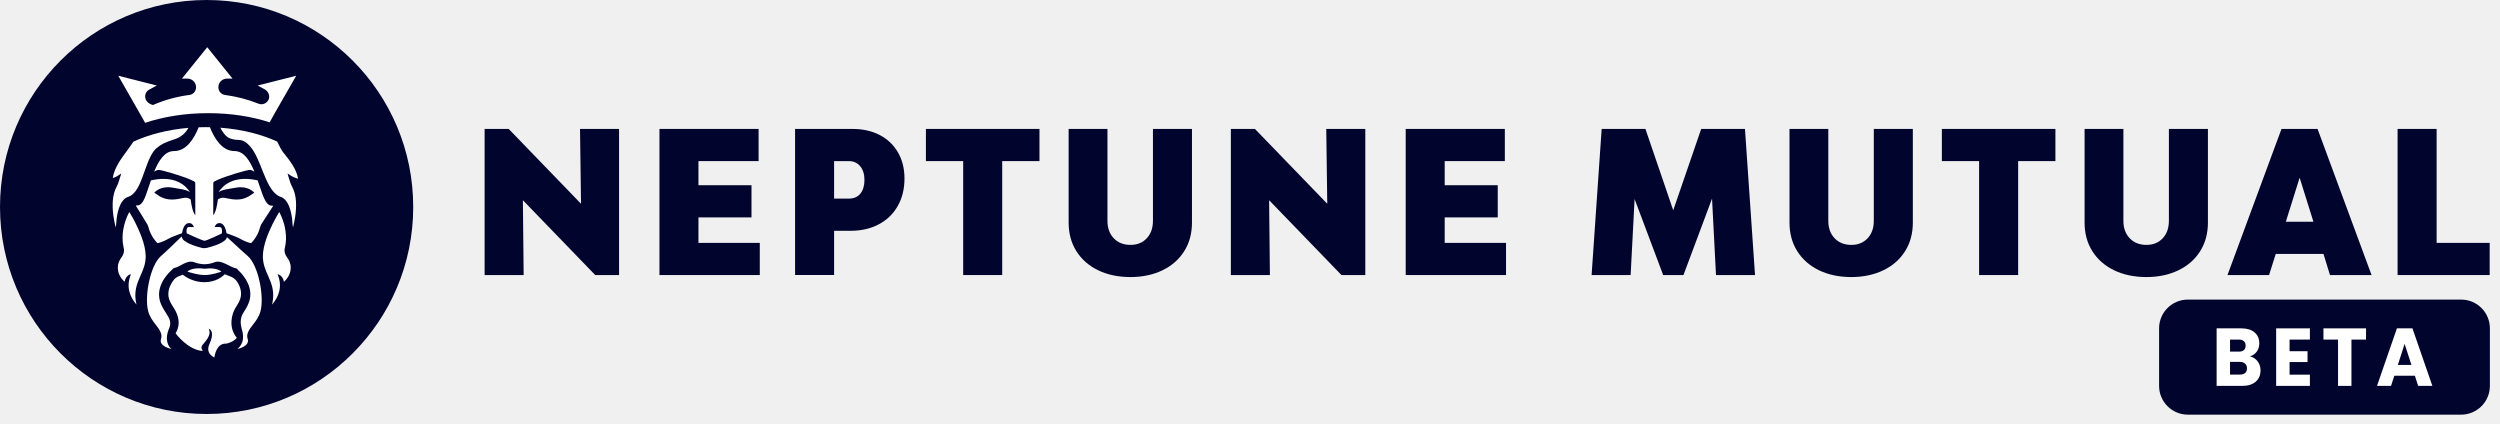
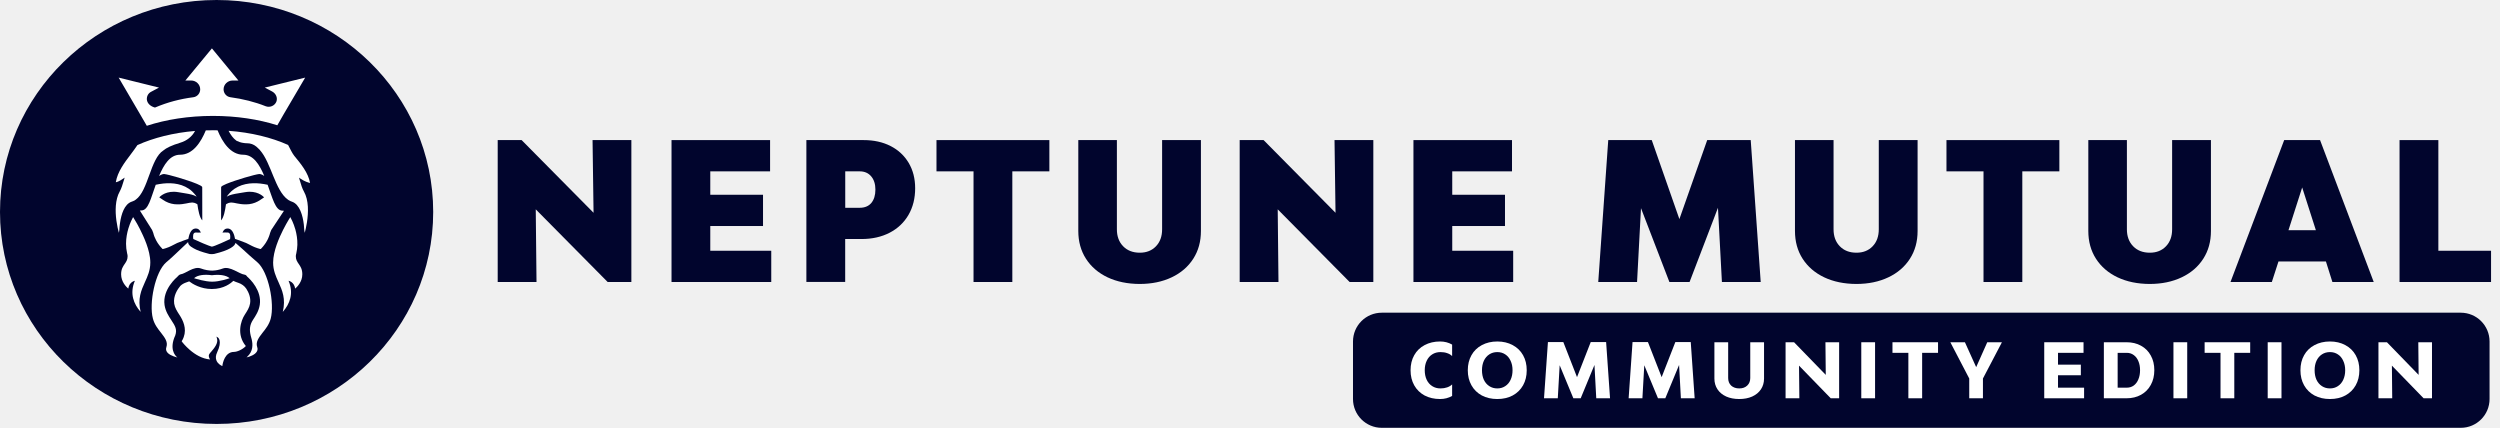
- <svg xmlns="http://www.w3.org/2000/svg" width="242" height="41" viewBox="0 0 242 41" fill="none">
-   <path d="M46.911 26.625V12.48H49.241L56.243 19.725L56.146 12.48H59.925V26.625H57.617L50.615 19.381L50.69 26.625H46.911Z" fill="#01052D" />
-   <path d="M67.615 23.511H73.547V26.625H63.836V12.48H73.432V15.595H67.61V17.929H72.745V21.044H67.61V23.511H67.615Z" fill="#01052D" />
-   <path d="M85.159 13.072C85.916 13.464 86.502 14.029 86.924 14.753C87.343 15.481 87.554 16.319 87.554 17.276C87.554 18.282 87.338 19.169 86.907 19.932C86.475 20.696 85.863 21.291 85.075 21.71C84.287 22.13 83.371 22.341 82.327 22.341H80.741V26.621H76.963V12.48H82.534C83.525 12.48 84.401 12.679 85.159 13.072ZM83.287 18.741C83.547 18.415 83.679 17.973 83.679 17.413C83.679 16.866 83.542 16.425 83.269 16.094C82.996 15.763 82.622 15.595 82.155 15.595H80.741V19.226H82.155C82.648 19.226 83.027 19.063 83.287 18.741Z" fill="#01052D" />
-   <path d="M100.621 12.48V15.595H97.014V26.625H93.236V15.595H89.629V12.48H100.621Z" fill="#01052D" />
-   <path d="M106.289 26.158C105.386 25.716 104.686 25.099 104.189 24.305C103.691 23.511 103.444 22.588 103.444 21.543V12.48H107.201V21.371C107.201 22.072 107.403 22.637 107.813 23.065C108.218 23.493 108.76 23.705 109.434 23.705C110.081 23.705 110.605 23.493 111.006 23.065C111.407 22.637 111.605 22.072 111.605 21.371V12.48H115.383V21.543C115.383 22.588 115.137 23.511 114.639 24.305C114.141 25.099 113.441 25.721 112.538 26.158C111.636 26.599 110.592 26.82 109.412 26.82C108.236 26.815 107.192 26.595 106.289 26.158Z" fill="#01052D" />
-   <path d="M119.147 26.625V12.48H121.477L128.479 19.725L128.382 12.48H132.161V26.625H129.853L122.851 19.381L122.926 26.625H119.147Z" fill="#01052D" />
-   <path d="M139.851 23.511H145.783V26.625H136.072V12.48H145.668V15.595H139.846V17.929H144.981V21.044H139.846V23.511H139.851Z" fill="#01052D" />
-   <path d="M169.886 26.625H166.108L165.725 19.226L162.959 26.625H160.995L158.229 19.266L157.846 26.625H154.067L155.041 12.48H159.277L161.968 20.356L164.676 12.48H168.913L169.886 26.625Z" fill="#01052D" />
-   <path d="M176.069 26.158C175.166 25.716 174.466 25.099 173.968 24.305C173.47 23.511 173.224 22.588 173.224 21.543V12.48H176.98V21.371C176.98 22.072 177.183 22.637 177.592 23.065C177.997 23.493 178.539 23.705 179.213 23.705C179.86 23.705 180.384 23.493 180.785 23.065C181.186 22.637 181.384 22.072 181.384 21.371V12.48H185.163V21.543C185.163 22.588 184.916 23.511 184.418 24.305C183.921 25.099 183.22 25.721 182.318 26.158C181.415 26.595 180.371 26.82 179.191 26.82C178.011 26.815 176.971 26.595 176.069 26.158Z" fill="#01052D" />
-   <path d="M198.964 12.48V15.595H195.357V26.625H191.578V15.595H187.972V12.48H198.964Z" fill="#01052D" />
-   <path d="M204.633 26.158C203.73 25.716 203.03 25.099 202.532 24.305C202.035 23.511 201.788 22.588 201.788 21.543V12.48H205.545V21.371C205.545 22.072 205.747 22.637 206.157 23.065C206.562 23.493 207.104 23.705 207.777 23.705C208.425 23.705 208.949 23.493 209.35 23.065C209.75 22.637 209.949 22.072 209.949 21.371V12.48H213.727V21.543C213.727 22.588 213.48 23.511 212.983 24.305C212.485 25.099 211.785 25.721 210.882 26.158C209.979 26.599 208.936 26.82 207.755 26.82C206.575 26.815 205.536 26.595 204.633 26.158Z" fill="#01052D" />
-   <path d="M225.542 26.625L224.912 24.578H220.293L219.645 26.625H215.62L220.848 12.48H224.34L229.567 26.625H225.542ZM221.27 21.463H223.939L222.605 17.201L221.27 21.463Z" fill="#01052D" />
-   <path d="M235.865 23.511H241V26.625H232.087V12.48H235.865V23.511Z" fill="#01052D" />
-   <rect x="209" y="29" width="32.021" height="11.138" rx="2.784" fill="#01052D" />
-   <path d="M217.796 34.498C218.104 34.567 218.352 34.728 218.54 34.982C218.727 35.231 218.82 35.516 218.82 35.839C218.82 36.304 218.664 36.675 218.35 36.95C218.041 37.219 217.608 37.354 217.052 37.354H214.569V31.785H216.968C217.51 31.785 217.932 31.915 218.236 32.174C218.545 32.433 218.699 32.785 218.699 33.229C218.699 33.557 218.615 33.829 218.448 34.046C218.286 34.263 218.069 34.414 217.796 34.498ZM215.867 34.038H216.718C216.93 34.038 217.092 33.99 217.203 33.895C217.32 33.795 217.378 33.649 217.378 33.459C217.378 33.269 217.32 33.123 217.203 33.023C217.092 32.922 216.93 32.872 216.718 32.872H215.867V34.038ZM216.824 36.259C217.042 36.259 217.209 36.209 217.325 36.109C217.446 36.003 217.507 35.852 217.507 35.656C217.507 35.461 217.444 35.307 217.317 35.196C217.196 35.085 217.026 35.03 216.809 35.03H215.867V36.259H216.824Z" fill="white" />
-   <path d="M221.631 32.872V33.998H223.369V35.046H221.631V36.267H223.597V37.354H220.332V31.785H223.597V32.872H221.631Z" fill="white" />
-   <path d="M229.032 31.785V32.872H227.62V37.354H226.322V32.872H224.91V31.785H229.032Z" fill="white" />
-   <path d="M233.76 36.37H231.771L231.452 37.354H230.093L232.022 31.785H233.525L235.453 37.354H234.079L233.76 36.37ZM233.426 35.323L232.766 33.285L232.113 35.323H233.426Z" fill="white" />
-   <path d="M20 40.074C31.046 40.074 40 31.103 40 20.037C40 8.971 31.046 0 20 0C8.954 0 0 8.971 0 20.037C0 31.103 8.954 40.074 20 40.074Z" fill="#01052D" />
-   <path d="M21.429 26.294C21.082 25.992 20.46 25.929 19.785 26.014C19.109 25.919 18.469 25.987 18.14 26.294C18.306 26.349 19.163 26.624 19.821 26.624C20.483 26.624 21.299 26.339 21.429 26.294Z" fill="white" />
-   <path d="M22.831 29.737C23.052 29.389 23.259 29.064 23.317 28.676C23.399 28.125 23.182 27.633 22.971 27.294C22.799 27.028 22.538 26.838 22.241 26.735H22.236C22.069 26.676 21.902 26.613 21.767 26.545C21.542 26.771 20.893 27.317 19.784 27.317C18.752 27.317 18.004 26.838 17.693 26.595C17.585 26.64 17.473 26.68 17.355 26.721C17.175 26.789 17.008 26.888 16.873 27.028C16.639 27.312 16.202 27.958 16.31 28.707C16.369 29.096 16.576 29.421 16.797 29.768C17.126 30.279 17.482 31.042 17.189 31.863C17.144 31.994 17.081 32.125 16.999 32.256C17.062 32.36 17.346 32.717 17.752 33.073C18.23 33.498 18.897 33.922 19.627 33.976C19.541 33.854 19.437 33.638 19.559 33.457C19.591 33.394 19.654 33.326 19.73 33.24C19.983 32.933 20.406 32.441 20.258 31.981L20.208 31.814L20.357 31.909C20.37 31.927 20.771 32.215 20.276 33.299C20.136 33.593 20.122 33.864 20.217 34.089C20.339 34.383 20.614 34.541 20.753 34.604C20.789 34.297 20.997 33.272 21.821 33.263C22.11 33.263 22.619 33.046 22.925 32.708C22.056 31.651 22.448 30.328 22.831 29.737Z" fill="white" />
-   <path d="M22.638 23.56C22.386 23.334 22.151 23.118 21.967 22.955C21.944 23.086 21.84 23.248 21.552 23.425C21.525 23.438 21.493 23.456 21.466 23.474C21.169 23.65 20.709 23.822 19.993 24.003C19.93 24.02 19.655 24.03 19.601 24.012C19.569 24.003 19.533 23.998 19.506 23.989C18.83 23.813 18.388 23.641 18.109 23.474C17.685 23.248 17.591 23.041 17.591 22.883C17.46 23.005 17.307 23.163 17.122 23.334C16.662 23.777 16.099 24.341 15.572 24.793C14.54 25.7 13.967 28.684 14.341 30.111C14.481 30.666 14.81 31.091 15.094 31.456C15.441 31.917 15.743 32.314 15.59 32.802C15.536 32.964 15.545 33.104 15.621 33.235C15.752 33.47 16.099 33.66 16.604 33.791C16.347 33.587 15.851 32.946 16.405 31.705C16.59 31.154 16.415 30.833 16.041 30.256C15.788 29.863 15.504 29.42 15.419 28.838C15.202 27.348 16.554 26.206 16.604 26.156C16.604 26.156 16.766 25.948 16.897 25.93C17.365 25.872 18.109 25.131 18.771 25.375C19.177 25.533 19.542 25.569 19.758 25.578V25.569C19.758 25.569 19.785 25.578 19.826 25.578C19.862 25.578 19.907 25.578 19.957 25.569C20.132 25.56 20.425 25.524 20.808 25.375C21.457 25.131 22.323 25.899 22.791 25.957C22.899 25.971 22.976 26.034 23.03 26.125C23.039 26.134 23.053 26.147 23.075 26.174C23.323 26.395 24.405 27.461 24.211 28.806C24.125 29.389 23.841 29.831 23.589 30.224C23.265 30.725 23.246 31.181 23.373 31.727C23.404 31.827 23.431 31.93 23.454 32.039C23.458 32.048 23.458 32.057 23.463 32.066C23.584 32.599 23.584 33.208 23.071 33.7C23.044 33.732 23.017 33.759 22.99 33.782C23.296 33.714 23.769 33.533 23.936 33.235C24.012 33.104 24.031 32.964 23.972 32.802C23.814 32.314 24.116 31.917 24.463 31.456C24.752 31.091 25.081 30.666 25.22 30.111C25.59 28.684 25.017 25.7 23.99 24.793C23.553 24.422 23.071 23.962 22.638 23.56Z" fill="white" />
-   <path d="M27.541 24.224C27.541 24.151 27.554 24.075 27.572 23.998C27.577 23.989 27.577 23.975 27.581 23.966C27.645 23.686 27.676 23.411 27.685 23.145C27.699 22.603 27.608 22.106 27.5 21.691C27.32 21.054 27.081 20.612 27.041 20.535C27.036 20.526 27.032 20.521 27.032 20.521C26.887 20.752 26.459 21.47 26.081 22.346C25.855 22.86 25.653 23.429 25.54 23.98C25.481 24.264 25.445 24.544 25.445 24.811C25.445 25.56 25.698 26.124 25.945 26.68C26.284 27.443 26.631 28.233 26.338 29.483C26.977 28.738 27.374 27.745 26.869 26.54C26.869 26.54 27.383 26.625 27.482 27.28C27.672 27.113 28.14 26.635 28.14 25.93C28.14 25.438 27.974 25.194 27.811 24.951C27.672 24.743 27.541 24.553 27.541 24.224Z" fill="white" />
-   <path d="M12.381 19.063C12.466 19.041 12.543 18.996 12.624 18.96C12.642 18.942 12.665 18.937 12.682 18.928V18.919C12.71 18.91 12.728 18.892 12.755 18.874C13.922 18.029 14.102 14.991 15.31 14.219C15.571 13.989 16.067 13.736 16.887 13.483C17.468 13.307 17.96 12.91 18.235 12.377C16.234 12.549 14.395 13.027 12.912 13.713C12.773 13.925 12.453 14.386 12.286 14.603C11.723 15.366 11.078 16.224 10.916 17.226C11.02 17.208 11.236 17.145 11.592 16.887L11.732 16.788L11.687 16.955C11.556 17.388 11.443 17.804 11.281 18.093C10.848 18.883 10.857 19.971 10.97 20.842C11.033 21.321 11.128 21.736 11.2 22.007C11.209 21.93 11.227 21.835 11.245 21.741C11.245 21.741 11.245 21.741 11.245 21.732C11.254 21.542 11.272 21.325 11.303 21.091C11.416 20.269 11.7 19.303 12.381 19.063Z" fill="white" />
-   <path d="M14.05 11.889C15.83 11.293 17.912 10.954 20.156 10.954C22.337 10.954 24.36 11.275 26.1 11.839C26.136 11.78 26.168 11.722 26.199 11.668C26.366 11.37 26.528 11.085 26.686 10.796L28.673 7.333L24.942 8.277L25.618 8.643C25.983 8.841 26.149 9.261 26.01 9.618C25.852 9.997 25.419 10.191 25.032 10.042C24.009 9.627 22.914 9.347 21.769 9.189C21.409 9.139 21.138 8.819 21.138 8.444C21.138 7.984 21.512 7.609 21.972 7.609H22.508L20.061 4.57L17.61 7.609H18.146C18.606 7.609 18.98 7.984 18.98 8.444C18.98 8.819 18.709 9.139 18.349 9.189C17.132 9.347 15.947 9.668 14.829 10.155H14.766C14.36 10.033 14.09 9.753 14.054 9.415C14.031 9.103 14.176 8.81 14.455 8.67L15.176 8.277L11.449 7.333L13.423 10.787C13.63 11.162 13.842 11.519 14.05 11.889Z" fill="white" />
-   <path d="M27.878 16.955L27.837 16.788L27.973 16.887C28.374 17.172 28.712 17.257 28.856 17.294C28.694 16.336 28.009 15.488 27.4 14.734C27.22 14.508 27.008 14.056 26.828 13.7C25.305 13 23.403 12.517 21.33 12.363C21.515 12.729 21.74 13.063 22.056 13.298C22.06 13.298 22.069 13.307 22.069 13.307C22.263 13.402 22.461 13.474 22.669 13.505C22.781 13.524 22.912 13.542 23.061 13.542C23.128 13.542 23.196 13.551 23.268 13.56C23.579 13.609 23.84 13.776 24.066 14.02C24.106 14.061 24.16 14.106 24.205 14.16C24.21 14.169 24.228 14.183 24.237 14.201C25.269 15.393 25.634 18.029 26.814 18.874C26.837 18.892 26.855 18.91 26.882 18.919C26.9 18.937 26.927 18.941 26.941 18.95C27.022 18.996 27.098 19.041 27.184 19.063C27.901 19.316 28.18 20.373 28.279 21.217C28.297 21.402 28.311 21.578 28.32 21.732C28.32 21.741 28.32 21.741 28.32 21.741C28.338 21.835 28.356 21.93 28.365 22.007C28.423 21.772 28.505 21.424 28.568 21.014C28.703 20.115 28.752 18.937 28.284 18.093C28.13 17.822 28.027 17.465 27.878 16.955Z" fill="white" />
-   <path d="M13.417 22.237C13.057 21.411 12.651 20.738 12.516 20.521C12.516 20.521 12.511 20.526 12.507 20.535C12.466 20.612 12.25 21.009 12.079 21.591C11.961 21.998 11.862 22.494 11.862 23.036C11.862 23.339 11.894 23.646 11.966 23.966C11.97 23.975 11.97 23.989 11.975 23.998C11.993 24.075 12.007 24.151 12.007 24.224C12.007 24.553 11.876 24.743 11.736 24.951C11.574 25.194 11.407 25.438 11.407 25.93C11.407 26.635 11.876 27.113 12.065 27.28C12.164 26.625 12.678 26.54 12.678 26.54C12.173 27.745 12.57 28.738 13.21 29.483C12.917 28.233 13.264 27.443 13.602 26.68C13.85 26.124 14.102 25.56 14.102 24.811C14.102 24.522 14.062 24.215 13.994 23.908C13.868 23.339 13.652 22.756 13.417 22.237Z" fill="white" />
-   <path d="M20.646 17.711C20.646 17.693 20.646 17.675 20.655 17.661C20.682 17.593 20.867 17.494 21.137 17.377C22.034 16.997 23.773 16.483 24.166 16.447C24.292 16.442 24.45 16.505 24.612 16.618V16.614C24.616 16.618 24.625 16.623 24.63 16.627C24.188 15.553 23.625 14.623 22.696 14.623C21.507 14.623 20.763 13.426 20.322 12.32H20.317V12.316C20.173 12.307 20.029 12.307 19.884 12.307C19.848 12.307 19.812 12.307 19.776 12.311C19.591 12.307 19.411 12.311 19.231 12.32C18.785 13.426 18.046 14.623 16.852 14.623C15.923 14.623 15.36 15.553 14.918 16.627C14.923 16.623 14.932 16.618 14.936 16.614V16.618C15.098 16.505 15.256 16.442 15.382 16.447C15.774 16.483 17.514 16.997 18.411 17.377C18.681 17.494 18.866 17.593 18.893 17.661C18.897 17.675 18.902 17.693 18.902 17.72L18.906 20.826C18.663 20.582 18.528 19.873 18.456 19.314C18.447 19.305 18.433 19.3 18.424 19.291V19.287C18.415 19.282 18.406 19.277 18.402 19.273C18.348 19.241 18.294 19.214 18.239 19.192C18.217 19.187 18.199 19.178 18.181 19.174C18.118 19.156 18.055 19.142 17.992 19.138C17.987 19.138 17.987 19.138 17.983 19.138C17.983 19.138 17.983 19.138 17.978 19.138C17.667 19.138 17.235 19.327 16.599 19.314C16.509 19.314 16.414 19.309 16.315 19.296C15.946 19.25 15.581 19.106 15.274 18.885L14.936 18.654C14.936 18.654 15.355 18.113 16.293 18.122C16.423 18.126 16.567 18.14 16.721 18.167C16.928 18.203 17.117 18.235 17.302 18.266C17.73 18.338 18.095 18.406 18.361 18.573C18.366 18.578 18.375 18.578 18.384 18.582C18.316 18.478 18.239 18.384 18.163 18.298C18.127 18.253 18.086 18.212 18.046 18.171C18.019 18.144 17.996 18.113 17.965 18.086C17.18 17.345 16.135 17.255 15.297 17.345C15.044 17.372 14.806 17.417 14.607 17.463C14.156 18.713 13.936 19.883 13.287 19.887H13.282C13.237 19.887 13.188 19.887 13.143 19.905V19.91C13.143 19.91 13.152 19.919 13.156 19.923L14.274 21.738C14.314 21.828 14.35 21.919 14.377 22.005C14.445 22.289 14.544 22.528 14.657 22.736C14.697 22.817 14.742 22.889 14.783 22.957C14.828 23.029 14.873 23.093 14.918 23.151C14.959 23.205 14.999 23.26 15.035 23.305C15.116 23.4 15.184 23.476 15.238 23.535C15.265 23.558 15.797 23.386 16.049 23.246C16.126 23.205 16.207 23.16 16.293 23.12C16.387 23.066 16.486 23.016 16.59 22.966C16.901 22.826 17.613 22.578 17.618 22.578C17.676 22.244 17.825 21.652 18.239 21.598C18.298 21.594 18.361 21.594 18.429 21.612C18.645 21.661 18.735 21.878 18.776 22.005C18.753 21.982 18.731 21.977 18.699 21.977C18.699 21.977 18.695 21.977 18.69 21.977C18.631 21.982 18.541 21.995 18.379 21.977C18.375 21.977 18.37 21.977 18.37 21.977C18.352 21.977 18.334 21.973 18.321 21.973C18.019 21.973 18.041 22.325 18.073 22.582V22.587C18.073 22.587 18.248 22.668 18.487 22.776C18.555 22.808 18.627 22.84 18.704 22.876C18.803 22.921 18.902 22.966 19.006 23.011C19.348 23.156 19.682 23.291 19.776 23.309C19.781 23.309 19.785 23.309 19.785 23.309C19.97 23.318 21.295 22.682 21.457 22.605C21.471 22.6 21.475 22.596 21.475 22.596C21.475 22.596 21.475 22.591 21.475 22.587V22.582C21.507 22.325 21.529 21.973 21.227 21.973C21.214 21.973 21.196 21.977 21.178 21.977C21.173 21.977 21.173 21.977 21.169 21.977C21.124 21.973 20.966 21.959 20.858 21.977C20.853 21.977 20.853 21.977 20.849 21.977C20.817 21.977 20.795 21.982 20.772 22.005C20.813 21.878 20.903 21.661 21.119 21.612C21.187 21.594 21.25 21.594 21.308 21.598C21.723 21.652 21.872 22.244 21.93 22.578C21.935 22.578 22.647 22.826 22.958 22.966C23.039 23.007 23.12 23.047 23.197 23.088C23.305 23.142 23.409 23.196 23.499 23.246C23.751 23.386 24.283 23.558 24.31 23.535C24.364 23.476 24.431 23.4 24.513 23.305C24.549 23.26 24.589 23.205 24.63 23.151C24.675 23.093 24.72 23.029 24.765 22.957C24.805 22.889 24.851 22.817 24.891 22.736C24.905 22.713 24.918 22.686 24.932 22.659C24.954 22.614 24.977 22.564 24.999 22.51C25.022 22.46 25.044 22.406 25.062 22.352C25.085 22.298 25.103 22.244 25.121 22.185C25.139 22.126 25.157 22.068 25.171 22.005C25.198 21.919 25.234 21.828 25.274 21.738L26.432 19.946C26.437 19.941 26.446 19.932 26.446 19.932V19.928C26.401 19.91 26.351 19.91 26.306 19.91H26.302C25.653 19.905 25.391 18.713 24.941 17.463C24.742 17.417 24.504 17.372 24.251 17.345C23.413 17.255 22.367 17.345 21.583 18.086C21.552 18.113 21.529 18.144 21.502 18.171C21.462 18.212 21.421 18.253 21.385 18.298C21.308 18.384 21.232 18.478 21.164 18.582C21.173 18.578 21.182 18.578 21.187 18.573C21.453 18.406 21.818 18.338 22.246 18.266C22.43 18.235 22.62 18.203 22.827 18.167C22.98 18.14 23.125 18.126 23.255 18.122C24.193 18.113 24.612 18.654 24.612 18.654L24.274 18.885C23.967 19.106 23.602 19.25 23.233 19.296C23.134 19.309 23.039 19.314 22.949 19.314H22.886C22.282 19.314 21.872 19.138 21.57 19.138C21.565 19.138 21.565 19.138 21.565 19.138C21.561 19.138 21.561 19.138 21.556 19.138C21.493 19.142 21.43 19.156 21.367 19.174C21.349 19.178 21.331 19.187 21.308 19.192C21.254 19.214 21.2 19.241 21.146 19.273C21.142 19.277 21.133 19.282 21.124 19.287V19.291C21.115 19.3 21.101 19.305 21.092 19.314C21.02 19.873 20.885 20.582 20.642 20.826L20.646 17.72V17.711Z" fill="white" />
+ <svg xmlns="http://www.w3.org/2000/svg" width="187" height="32" viewBox="0 0 187 32" fill="none">
+   <path d="M16.201 31.711C25.149 31.711 32.403 24.612 32.403 15.855C32.403 7.099 25.149 0 16.201 0C7.254 0 0 7.099 0 15.855C0 24.612 7.254 31.711 16.201 31.711Z" fill="#01052D" />
+   <path d="M17.18 20.809C16.898 20.57 16.395 20.52 15.847 20.587C15.3 20.512 14.781 20.566 14.515 20.809C14.65 20.852 15.343 21.07 15.876 21.07C16.413 21.07 17.074 20.845 17.18 20.809Z" fill="white" />
+   <path d="M18.313 23.533C18.492 23.258 18.66 23 18.707 22.693C18.773 22.257 18.598 21.868 18.426 21.6C18.287 21.389 18.076 21.239 17.835 21.157H17.831C17.696 21.111 17.561 21.061 17.451 21.007C17.269 21.186 16.743 21.618 15.845 21.618C15.009 21.618 14.403 21.239 14.151 21.046C14.063 21.082 13.972 21.114 13.877 21.146C13.731 21.2 13.596 21.279 13.487 21.389C13.297 21.614 12.943 22.125 13.03 22.718C13.078 23.026 13.246 23.283 13.425 23.558C13.691 23.962 13.979 24.565 13.742 25.215C13.706 25.319 13.655 25.423 13.589 25.526C13.64 25.608 13.87 25.891 14.198 26.173C14.585 26.509 15.126 26.845 15.717 26.887C15.648 26.791 15.564 26.619 15.662 26.477C15.688 26.427 15.739 26.373 15.801 26.305C16.006 26.062 16.349 25.673 16.228 25.308L16.188 25.176L16.309 25.251C16.32 25.265 16.644 25.494 16.243 26.352C16.13 26.584 16.119 26.798 16.195 26.977C16.294 27.209 16.517 27.334 16.63 27.384C16.659 27.141 16.827 26.33 17.495 26.323C17.729 26.323 18.141 26.151 18.389 25.884C17.685 25.048 18.003 24.001 18.313 23.533Z" fill="white" />
+   <path d="M18.158 18.645C17.953 18.466 17.763 18.295 17.614 18.166C17.596 18.27 17.512 18.398 17.278 18.538C17.256 18.548 17.23 18.563 17.209 18.577C16.968 18.716 16.595 18.852 16.015 18.995C15.964 19.009 15.741 19.016 15.697 19.002C15.672 18.995 15.642 18.991 15.62 18.984C15.073 18.845 14.715 18.709 14.489 18.577C14.146 18.398 14.069 18.234 14.069 18.109C13.963 18.205 13.839 18.33 13.689 18.466C13.317 18.816 12.861 19.263 12.434 19.62C11.598 20.338 11.134 22.7 11.437 23.829C11.55 24.268 11.816 24.604 12.046 24.893C12.328 25.258 12.572 25.572 12.448 25.958C12.404 26.087 12.412 26.197 12.474 26.301C12.579 26.487 12.861 26.637 13.27 26.74C13.061 26.58 12.66 26.072 13.109 25.09C13.258 24.654 13.116 24.4 12.813 23.943C12.609 23.632 12.379 23.282 12.309 22.821C12.134 21.642 13.229 20.738 13.27 20.699C13.27 20.699 13.401 20.535 13.507 20.52C13.886 20.474 14.489 19.888 15.025 20.081C15.354 20.206 15.65 20.235 15.825 20.242V20.235C15.825 20.235 15.847 20.242 15.88 20.242C15.909 20.242 15.945 20.242 15.986 20.235C16.128 20.227 16.365 20.199 16.676 20.081C17.201 19.888 17.902 20.495 18.282 20.542C18.369 20.553 18.431 20.603 18.475 20.674C18.483 20.681 18.494 20.692 18.512 20.713C18.713 20.888 19.589 21.732 19.432 22.796C19.362 23.257 19.132 23.607 18.928 23.918C18.665 24.314 18.651 24.675 18.753 25.108C18.778 25.186 18.8 25.268 18.819 25.354C18.822 25.361 18.822 25.368 18.826 25.376C18.924 25.797 18.924 26.279 18.508 26.669C18.486 26.694 18.464 26.715 18.442 26.733C18.691 26.68 19.074 26.537 19.209 26.301C19.271 26.197 19.286 26.087 19.238 25.958C19.11 25.572 19.355 25.258 19.636 24.893C19.87 24.604 20.136 24.268 20.25 23.829C20.549 22.7 20.085 20.338 19.253 19.62C18.899 19.327 18.508 18.963 18.158 18.645Z" fill="white" />
+   <path d="M22.127 19.169C22.127 19.112 22.138 19.052 22.153 18.991C22.156 18.984 22.156 18.973 22.16 18.966C22.211 18.744 22.237 18.526 22.244 18.316C22.255 17.887 22.182 17.494 22.094 17.165C21.948 16.661 21.755 16.311 21.722 16.251C21.718 16.244 21.715 16.24 21.715 16.24C21.598 16.422 21.251 16.99 20.944 17.683C20.762 18.09 20.598 18.541 20.506 18.977C20.459 19.202 20.43 19.423 20.43 19.634C20.43 20.227 20.634 20.674 20.835 21.113C21.109 21.717 21.39 22.342 21.152 23.331C21.671 22.742 21.992 21.956 21.583 21.002C21.583 21.002 22 21.07 22.08 21.588C22.233 21.456 22.613 21.077 22.613 20.52C22.613 20.131 22.478 19.938 22.346 19.745C22.233 19.58 22.127 19.43 22.127 19.169Z" fill="white" />
+   <path d="M9.848 15.086C9.918 15.068 9.98 15.032 10.045 15.004C10.06 14.989 10.078 14.986 10.093 14.979V14.972C10.115 14.964 10.129 14.95 10.151 14.936C11.097 14.268 11.243 11.864 12.221 11.253C12.433 11.07 12.835 10.87 13.499 10.67C13.97 10.531 14.368 10.216 14.59 9.795C12.97 9.931 11.48 10.309 10.279 10.852C10.166 11.02 9.907 11.385 9.772 11.556C9.315 12.16 8.793 12.839 8.662 13.632C8.746 13.618 8.921 13.568 9.209 13.364L9.323 13.285L9.286 13.418C9.18 13.761 9.089 14.089 8.957 14.318C8.607 14.943 8.614 15.804 8.706 16.494C8.757 16.872 8.833 17.201 8.892 17.415C8.899 17.355 8.914 17.28 8.928 17.204C8.928 17.204 8.928 17.204 8.928 17.197C8.936 17.047 8.95 16.876 8.976 16.69C9.067 16.04 9.297 15.275 9.848 15.086Z" fill="white" />
+   <path d="M10.981 9.409C12.423 8.938 14.11 8.67 15.928 8.67C17.695 8.67 19.334 8.923 20.743 9.37C20.772 9.324 20.798 9.277 20.823 9.234C20.959 8.999 21.09 8.773 21.218 8.545L22.828 5.805L19.805 6.551L20.353 6.841C20.648 6.998 20.783 7.33 20.67 7.612C20.542 7.912 20.192 8.066 19.878 7.948C19.049 7.619 18.162 7.398 17.235 7.273C16.943 7.234 16.724 6.98 16.724 6.683C16.724 6.319 17.027 6.023 17.399 6.023H17.834L15.851 3.618L13.865 6.023H14.3C14.672 6.023 14.975 6.319 14.975 6.683C14.975 6.98 14.756 7.234 14.464 7.273C13.478 7.398 12.518 7.652 11.613 8.037H11.562C11.233 7.941 11.014 7.72 10.985 7.452C10.967 7.205 11.084 6.973 11.31 6.862L11.894 6.551L8.875 5.805L10.474 8.538C10.642 8.834 10.813 9.116 10.981 9.409Z" fill="white" />
+   <path d="M22.401 13.418L22.368 13.286L22.478 13.364C22.803 13.589 23.076 13.657 23.193 13.686C23.062 12.928 22.507 12.257 22.014 11.66C21.868 11.482 21.697 11.124 21.55 10.842C20.317 10.288 18.776 9.906 17.097 9.785C17.246 10.074 17.429 10.338 17.684 10.524C17.688 10.524 17.695 10.531 17.695 10.531C17.852 10.606 18.013 10.663 18.181 10.688C18.272 10.703 18.378 10.717 18.498 10.717C18.553 10.717 18.608 10.724 18.666 10.731C18.918 10.771 19.13 10.903 19.313 11.096C19.346 11.128 19.389 11.164 19.426 11.206C19.429 11.214 19.444 11.224 19.451 11.239C20.287 12.182 20.583 14.268 21.54 14.936C21.558 14.95 21.572 14.965 21.594 14.972C21.609 14.986 21.631 14.99 21.642 14.997C21.707 15.033 21.77 15.068 21.839 15.086C22.419 15.286 22.646 16.122 22.726 16.79C22.741 16.937 22.752 17.076 22.759 17.198C22.759 17.205 22.759 17.205 22.759 17.205C22.773 17.28 22.788 17.355 22.795 17.416C22.843 17.23 22.909 16.955 22.96 16.63C23.069 15.919 23.109 14.986 22.73 14.318C22.605 14.104 22.521 13.822 22.401 13.418Z" fill="white" />
+   <path d="M10.688 17.598C10.396 16.944 10.067 16.411 9.958 16.24C9.958 16.24 9.954 16.244 9.95 16.251C9.917 16.311 9.742 16.626 9.604 17.087C9.509 17.408 9.428 17.801 9.428 18.23C9.428 18.469 9.454 18.712 9.512 18.966C9.516 18.973 9.516 18.984 9.52 18.991C9.534 19.052 9.545 19.112 9.545 19.169C9.545 19.43 9.439 19.58 9.326 19.745C9.195 19.938 9.06 20.131 9.06 20.52C9.06 21.077 9.439 21.456 9.593 21.588C9.673 21.07 10.089 21.002 10.089 21.002C9.68 21.956 10.001 22.742 10.52 23.331C10.283 22.342 10.564 21.717 10.837 21.113C11.038 20.674 11.243 20.227 11.243 19.634C11.243 19.405 11.21 19.162 11.155 18.919C11.053 18.469 10.878 18.008 10.688 17.598Z" fill="white" />
+   <path d="M16.54 14.018C16.54 14.004 16.54 13.989 16.547 13.979C16.569 13.925 16.719 13.846 16.938 13.753C17.665 13.453 19.074 13.046 19.391 13.017C19.494 13.014 19.621 13.064 19.753 13.153V13.15C19.756 13.153 19.764 13.157 19.767 13.16C19.41 12.31 18.953 11.574 18.201 11.574C17.238 11.574 16.635 10.627 16.277 9.752H16.274V9.748C16.157 9.741 16.04 9.741 15.923 9.741C15.894 9.741 15.865 9.741 15.836 9.745C15.686 9.741 15.54 9.745 15.394 9.752C15.033 10.627 14.434 11.574 13.466 11.574C12.714 11.574 12.258 12.31 11.9 13.16C11.904 13.157 11.911 13.153 11.915 13.15V13.153C12.046 13.064 12.174 13.014 12.276 13.017C12.594 13.046 14.003 13.453 14.729 13.753C14.949 13.846 15.098 13.925 15.12 13.979C15.124 13.989 15.127 14.004 15.127 14.025L15.131 16.483C14.934 16.29 14.824 15.729 14.766 15.286C14.759 15.279 14.748 15.275 14.741 15.268V15.265C14.733 15.261 14.726 15.258 14.722 15.254C14.678 15.229 14.635 15.207 14.591 15.19C14.572 15.186 14.558 15.179 14.543 15.175C14.492 15.161 14.441 15.15 14.39 15.147C14.386 15.147 14.386 15.147 14.383 15.147C14.383 15.147 14.383 15.147 14.379 15.147C14.127 15.147 13.777 15.297 13.262 15.286C13.189 15.286 13.112 15.283 13.032 15.272C12.733 15.236 12.437 15.122 12.189 14.947L11.915 14.764C11.915 14.764 12.254 14.336 13.014 14.343C13.12 14.346 13.236 14.357 13.361 14.379C13.528 14.407 13.682 14.432 13.832 14.457C14.178 14.514 14.474 14.568 14.689 14.7C14.693 14.704 14.7 14.704 14.708 14.707C14.653 14.625 14.591 14.55 14.529 14.482C14.499 14.447 14.467 14.414 14.434 14.382C14.412 14.361 14.394 14.336 14.368 14.314C13.733 13.728 12.886 13.657 12.207 13.728C12.002 13.75 11.809 13.786 11.648 13.821C11.283 14.811 11.104 15.736 10.579 15.74H10.575C10.539 15.74 10.498 15.74 10.462 15.754V15.758C10.462 15.758 10.469 15.765 10.473 15.768L11.378 17.204C11.411 17.276 11.44 17.347 11.462 17.415C11.517 17.64 11.597 17.83 11.688 17.994C11.721 18.058 11.758 18.116 11.791 18.169C11.827 18.226 11.864 18.276 11.9 18.323C11.933 18.366 11.966 18.409 11.995 18.444C12.061 18.519 12.116 18.58 12.159 18.626C12.181 18.644 12.612 18.509 12.817 18.398C12.879 18.366 12.944 18.33 13.014 18.298C13.09 18.255 13.171 18.216 13.255 18.176C13.507 18.066 14.083 17.869 14.087 17.869C14.134 17.605 14.255 17.137 14.591 17.094C14.638 17.09 14.689 17.09 14.744 17.105C14.919 17.144 14.992 17.315 15.025 17.415C15.007 17.397 14.989 17.394 14.963 17.394C14.963 17.394 14.96 17.394 14.956 17.394C14.908 17.397 14.835 17.408 14.704 17.394C14.7 17.394 14.697 17.394 14.697 17.394C14.682 17.394 14.668 17.39 14.656 17.39C14.412 17.39 14.43 17.669 14.456 17.873V17.876C14.456 17.876 14.598 17.941 14.792 18.026C14.846 18.051 14.905 18.076 14.967 18.105C15.047 18.14 15.127 18.176 15.211 18.212C15.489 18.326 15.759 18.433 15.836 18.448C15.839 18.448 15.843 18.448 15.843 18.448C15.993 18.455 17.066 17.951 17.197 17.89C17.208 17.887 17.212 17.883 17.212 17.883C17.212 17.883 17.212 17.88 17.212 17.876V17.873C17.238 17.669 17.256 17.39 17.011 17.39C17 17.39 16.986 17.394 16.971 17.394C16.967 17.394 16.967 17.394 16.964 17.394C16.927 17.39 16.799 17.38 16.712 17.394C16.708 17.394 16.708 17.394 16.704 17.394C16.679 17.394 16.661 17.397 16.642 17.415C16.675 17.315 16.748 17.144 16.924 17.105C16.978 17.09 17.029 17.09 17.077 17.094C17.413 17.137 17.533 17.605 17.581 17.869C17.584 17.869 18.161 18.066 18.413 18.176C18.479 18.208 18.544 18.241 18.607 18.273C18.694 18.316 18.778 18.358 18.851 18.398C19.055 18.509 19.486 18.644 19.508 18.626C19.552 18.58 19.607 18.519 19.672 18.444C19.702 18.409 19.735 18.366 19.767 18.323C19.804 18.276 19.84 18.226 19.877 18.169C19.91 18.116 19.946 18.058 19.979 17.994C19.99 17.976 20.001 17.955 20.012 17.933C20.03 17.898 20.049 17.858 20.067 17.815C20.085 17.776 20.103 17.733 20.118 17.69C20.136 17.648 20.151 17.605 20.165 17.558C20.18 17.512 20.195 17.465 20.206 17.415C20.227 17.347 20.257 17.276 20.289 17.204L21.228 15.786C21.231 15.783 21.239 15.775 21.239 15.775V15.772C21.202 15.758 21.162 15.758 21.125 15.758H21.122C20.596 15.754 20.384 14.811 20.019 13.821C19.859 13.786 19.665 13.75 19.461 13.728C18.782 13.657 17.935 13.728 17.3 14.314C17.274 14.336 17.256 14.361 17.234 14.382C17.201 14.414 17.168 14.447 17.139 14.482C17.077 14.55 17.015 14.625 16.96 14.707C16.967 14.704 16.975 14.704 16.978 14.7C17.194 14.568 17.489 14.514 17.836 14.457C17.986 14.432 18.139 14.407 18.307 14.379C18.431 14.357 18.548 14.346 18.654 14.343C19.413 14.336 19.753 14.764 19.753 14.764L19.479 14.947C19.231 15.122 18.935 15.236 18.636 15.272C18.555 15.283 18.479 15.286 18.406 15.286H18.355C17.865 15.286 17.533 15.147 17.289 15.147C17.285 15.147 17.285 15.147 17.285 15.147C17.281 15.147 17.281 15.147 17.278 15.147C17.227 15.15 17.175 15.161 17.124 15.175C17.11 15.179 17.095 15.186 17.077 15.19C17.033 15.207 16.989 15.229 16.945 15.254C16.942 15.258 16.934 15.261 16.927 15.265V15.268C16.92 15.275 16.909 15.279 16.902 15.286C16.843 15.729 16.734 16.29 16.537 16.483L16.54 14.025V14.018Z" fill="white" />
+   <path d="M37.228 21.094V10.479H39.018L44.398 15.916L44.323 10.479H47.226V21.094H45.453L40.074 15.658L40.131 21.094H37.228Z" fill="#01052D" />
+   <path d="M53.132 18.756H57.69V21.094H50.23V10.479H57.602V12.817H53.129V14.568H57.074V16.906H53.129V18.756H53.132Z" fill="#01052D" />
+   <path d="M66.614 10.923C67.195 11.218 67.645 11.641 67.97 12.184C68.292 12.731 68.454 13.36 68.454 14.078C68.454 14.833 68.288 15.499 67.957 16.071C67.625 16.644 67.155 17.091 66.549 17.406C65.944 17.72 65.24 17.879 64.438 17.879H63.22V21.091H60.317V10.479H64.597C65.362 10.479 66.032 10.625 66.614 10.923ZM65.179 15.177C65.379 14.932 65.48 14.601 65.48 14.181C65.48 13.77 65.375 13.439 65.165 13.191C64.956 12.943 64.668 12.817 64.31 12.817H63.224V15.542H64.31C64.685 15.542 64.976 15.419 65.179 15.177Z" fill="#01052D" />
+   <path d="M78.493 10.479V12.817H75.722V21.094H72.82V12.817H70.049V10.479H78.493Z" fill="#01052D" />
+   <path d="M82.843 20.743C82.149 20.412 81.611 19.948 81.229 19.352C80.847 18.756 80.657 18.064 80.657 17.28V10.479H83.543V17.151C83.543 17.677 83.699 18.101 84.013 18.422C84.325 18.743 84.741 18.902 85.258 18.902C85.756 18.902 86.158 18.743 86.466 18.422C86.774 18.101 86.926 17.677 86.926 17.151V10.479H89.829V17.28C89.829 18.064 89.64 18.756 89.257 19.352C88.875 19.948 88.337 20.415 87.644 20.743C86.95 21.074 86.148 21.24 85.242 21.24C84.338 21.236 83.536 21.071 82.843 20.743Z" fill="#01052D" />
+   <path d="M92.728 21.094V10.479H94.517L99.897 15.916L99.822 10.479H102.725V21.094H100.952L95.573 15.658L95.63 21.094H92.728Z" fill="#01052D" />
+   <path d="M108.628 18.756H113.186V21.094H105.726V10.479H113.098V12.817H108.628V14.568H112.573V16.906H108.628V18.756Z" fill="#01052D" />
+   <path d="M131.701 21.094H128.799L128.504 15.542L126.38 21.094H124.871L122.746 15.571L122.452 21.094H119.549L120.297 10.479H123.551L125.618 16.389L127.699 10.479H130.954L131.701 21.094Z" fill="#01052D" />
+   <path d="M136.449 20.743C135.756 20.412 135.218 19.948 134.835 19.352C134.453 18.756 134.264 18.064 134.264 17.28V10.479H137.15V17.151C137.15 17.677 137.305 18.101 137.62 18.422C137.931 18.743 138.347 18.902 138.865 18.902C139.362 18.902 139.765 18.743 140.073 18.422C140.381 18.101 140.533 17.677 140.533 17.151V10.479H143.436V17.28C143.436 18.064 143.246 18.756 142.864 19.352C142.481 19.948 141.944 20.415 141.25 20.743C140.556 21.074 139.755 21.24 138.848 21.24C137.945 21.236 137.143 21.071 136.449 20.743Z" fill="#01052D" />
+   <path d="M154.04 10.479V12.817H151.269V21.094H148.367V12.817H145.596V10.479H154.04Z" fill="#01052D" />
+   <path d="M158.392 20.743C157.698 20.412 157.16 19.948 156.778 19.352C156.396 18.756 156.206 18.064 156.206 17.28V10.479H159.092V17.151C159.092 17.677 159.248 18.101 159.562 18.422C159.873 18.743 160.29 18.902 160.807 18.902C161.305 18.902 161.707 18.743 162.015 18.422C162.323 18.101 162.475 17.677 162.475 17.151V10.479H165.378V17.28C165.378 18.064 165.189 18.756 164.806 19.352C164.424 19.948 163.886 20.415 163.192 20.743C162.499 21.074 161.697 21.24 160.79 21.24C159.887 21.236 159.085 21.071 158.392 20.743Z" fill="#01052D" />
+   <path d="M174.463 21.094L173.979 19.558H170.43L169.933 21.094H166.841L170.857 10.479H173.54L177.555 21.094H174.463ZM171.178 17.22H173.228L172.203 14.022L171.178 17.22Z" fill="#01052D" />
+   <path d="M182.386 18.756H186.331V21.094H179.486V10.479H182.389V18.756H182.386Z" fill="#01052D" />
+   <rect x="101.204" y="23.39" width="85.015" height="8.61" rx="2.153" fill="#01052D" />
+   <path d="M107.717 29.847C107.282 29.847 106.896 29.758 106.558 29.581C106.225 29.4 105.967 29.147 105.784 28.822C105.601 28.497 105.51 28.122 105.51 27.695C105.51 27.268 105.601 26.893 105.784 26.568C105.967 26.243 106.225 25.992 106.558 25.815C106.896 25.634 107.282 25.543 107.717 25.543C108.05 25.543 108.351 25.62 108.619 25.775V26.636C108.522 26.538 108.398 26.464 108.247 26.415C108.101 26.362 107.934 26.336 107.747 26.336C107.516 26.336 107.31 26.392 107.132 26.506C106.953 26.619 106.814 26.779 106.717 26.987C106.619 27.191 106.571 27.427 106.571 27.695C106.571 27.963 106.619 28.201 106.717 28.409C106.814 28.613 106.953 28.771 107.132 28.884C107.31 28.998 107.516 29.054 107.747 29.054C107.93 29.054 108.097 29.028 108.247 28.975C108.398 28.922 108.522 28.849 108.619 28.754V29.615C108.351 29.77 108.05 29.847 107.717 29.847Z" fill="white" />
+   <path d="M111.998 29.847C111.563 29.847 111.177 29.758 110.84 29.581C110.507 29.4 110.249 29.147 110.066 28.822C109.883 28.497 109.791 28.122 109.791 27.695C109.791 27.268 109.883 26.893 110.066 26.568C110.249 26.243 110.507 25.992 110.84 25.815C111.177 25.634 111.563 25.543 111.998 25.543C112.433 25.543 112.817 25.634 113.151 25.815C113.484 25.992 113.742 26.243 113.925 26.568C114.108 26.893 114.199 27.268 114.199 27.695C114.199 28.122 114.108 28.497 113.925 28.822C113.742 29.147 113.484 29.4 113.151 29.581C112.817 29.758 112.433 29.847 111.998 29.847ZM111.998 29.054C112.222 29.054 112.419 28.998 112.59 28.884C112.764 28.771 112.899 28.613 112.992 28.409C113.09 28.201 113.138 27.963 113.138 27.695C113.138 27.427 113.09 27.191 112.992 26.987C112.899 26.779 112.764 26.619 112.59 26.506C112.419 26.392 112.222 26.336 111.998 26.336C111.775 26.336 111.576 26.392 111.401 26.506C111.226 26.619 111.09 26.779 110.992 26.987C110.899 27.191 110.852 27.427 110.852 27.695C110.852 27.963 110.899 28.201 110.992 28.409C111.09 28.613 111.226 28.771 111.401 28.884C111.576 28.998 111.775 29.054 111.998 29.054Z" fill="white" />
+   <path d="M120.431 29.791H119.4L119.266 27.299L118.236 29.791H117.687L116.663 27.321L116.523 29.791H115.492L115.785 25.588H116.937L117.961 28.21L118.986 25.588H120.138L120.431 29.791Z" fill="white" />
+   <path d="M126.76 29.791H125.73L125.596 27.299L124.565 29.791H124.017L122.992 27.321L122.852 29.791H121.822L122.114 25.588H123.267L124.291 28.21L125.315 25.588H126.468L126.76 29.791Z" fill="white" />
+   <path d="M130.096 29.847C129.726 29.847 129.401 29.785 129.121 29.66C128.84 29.532 128.623 29.353 128.469 29.122C128.314 28.888 128.237 28.62 128.237 28.318V25.6H129.267V28.278C129.267 28.512 129.342 28.701 129.493 28.845C129.647 28.984 129.85 29.054 130.102 29.054C130.346 29.054 130.543 28.983 130.694 28.839C130.844 28.696 130.919 28.509 130.919 28.278V25.6H131.95V28.318C131.95 28.62 131.873 28.888 131.718 29.122C131.564 29.353 131.346 29.532 131.066 29.66C130.785 29.785 130.462 29.847 130.096 29.847Z" fill="white" />
+   <path d="M133.561 29.791V25.6H134.196L136.567 28.041L136.543 25.6H137.567V29.791H136.939L134.567 27.35L134.592 29.791H133.561Z" fill="white" />
+   <path d="M139.224 29.791V25.6H140.255V29.791H139.224Z" fill="white" />
+   <path d="M144.965 25.6V26.392H143.776V29.791H142.746V26.392H141.557V25.6H144.965Z" fill="white" />
+   <path d="M148.647 25.6H149.744L148.324 28.312V29.791H147.299V28.312L145.885 25.6H146.976L147.818 27.463L148.647 25.6Z" fill="white" />
+   <path d="M153.939 28.998H155.89V29.791H152.909V25.6H155.848V26.392H153.939V27.276H155.647V28.069H153.939V28.998Z" fill="white" />
+   <path d="M159.064 25.6C159.475 25.6 159.836 25.686 160.149 25.86C160.466 26.034 160.71 26.279 160.881 26.596C161.056 26.91 161.143 27.274 161.143 27.689C161.143 28.105 161.056 28.471 160.881 28.788C160.71 29.105 160.466 29.353 160.149 29.53C159.836 29.704 159.475 29.791 159.064 29.791H157.369V25.6H159.064ZM159.082 28.998C159.282 28.998 159.454 28.945 159.601 28.839C159.751 28.73 159.867 28.577 159.948 28.38C160.034 28.18 160.076 27.95 160.076 27.689C160.076 27.433 160.034 27.206 159.948 27.01C159.867 26.814 159.751 26.662 159.601 26.557C159.454 26.447 159.282 26.392 159.082 26.392H158.4V28.998H159.082Z" fill="white" />
+   <path d="M162.574 29.791V25.6H163.604V29.791H162.574Z" fill="white" />
+   <path d="M168.314 25.6V26.392H167.125V29.791H166.095V26.392H164.906V25.6H168.314Z" fill="white" />
+   <path d="M169.624 29.791V25.6H170.655V29.791H169.624Z" fill="white" />
+   <path d="M174.28 29.847C173.845 29.847 173.459 29.758 173.121 29.581C172.788 29.4 172.53 29.147 172.347 28.822C172.164 28.497 172.073 28.122 172.073 27.695C172.073 27.268 172.164 26.893 172.347 26.568C172.53 26.243 172.788 25.992 173.121 25.815C173.459 25.634 173.845 25.543 174.28 25.543C174.715 25.543 175.099 25.634 175.432 25.815C175.765 25.992 176.023 26.243 176.206 26.568C176.389 26.893 176.481 27.268 176.481 27.695C176.481 28.122 176.389 28.497 176.206 28.822C176.023 29.147 175.765 29.4 175.432 29.581C175.099 29.758 174.715 29.847 174.28 29.847ZM174.28 29.054C174.503 29.054 174.7 28.998 174.871 28.884C175.046 28.771 175.18 28.613 175.274 28.409C175.371 28.201 175.42 27.963 175.42 27.695C175.42 27.427 175.371 27.191 175.274 26.987C175.18 26.779 175.046 26.619 174.871 26.506C174.7 26.392 174.503 26.336 174.28 26.336C174.056 26.336 173.857 26.392 173.682 26.506C173.508 26.619 173.371 26.779 173.274 26.987C173.18 27.191 173.134 27.427 173.134 27.695C173.134 27.963 173.18 28.201 173.274 28.409C173.371 28.613 173.508 28.771 173.682 28.884C173.857 28.998 174.056 29.054 174.28 29.054Z" fill="white" />
+   <path d="M177.908 29.791V25.6H178.542L180.913 28.041L180.889 25.6H181.913V29.791H181.285L178.914 27.35L178.938 29.791H177.908Z" fill="white" />
</svg>
